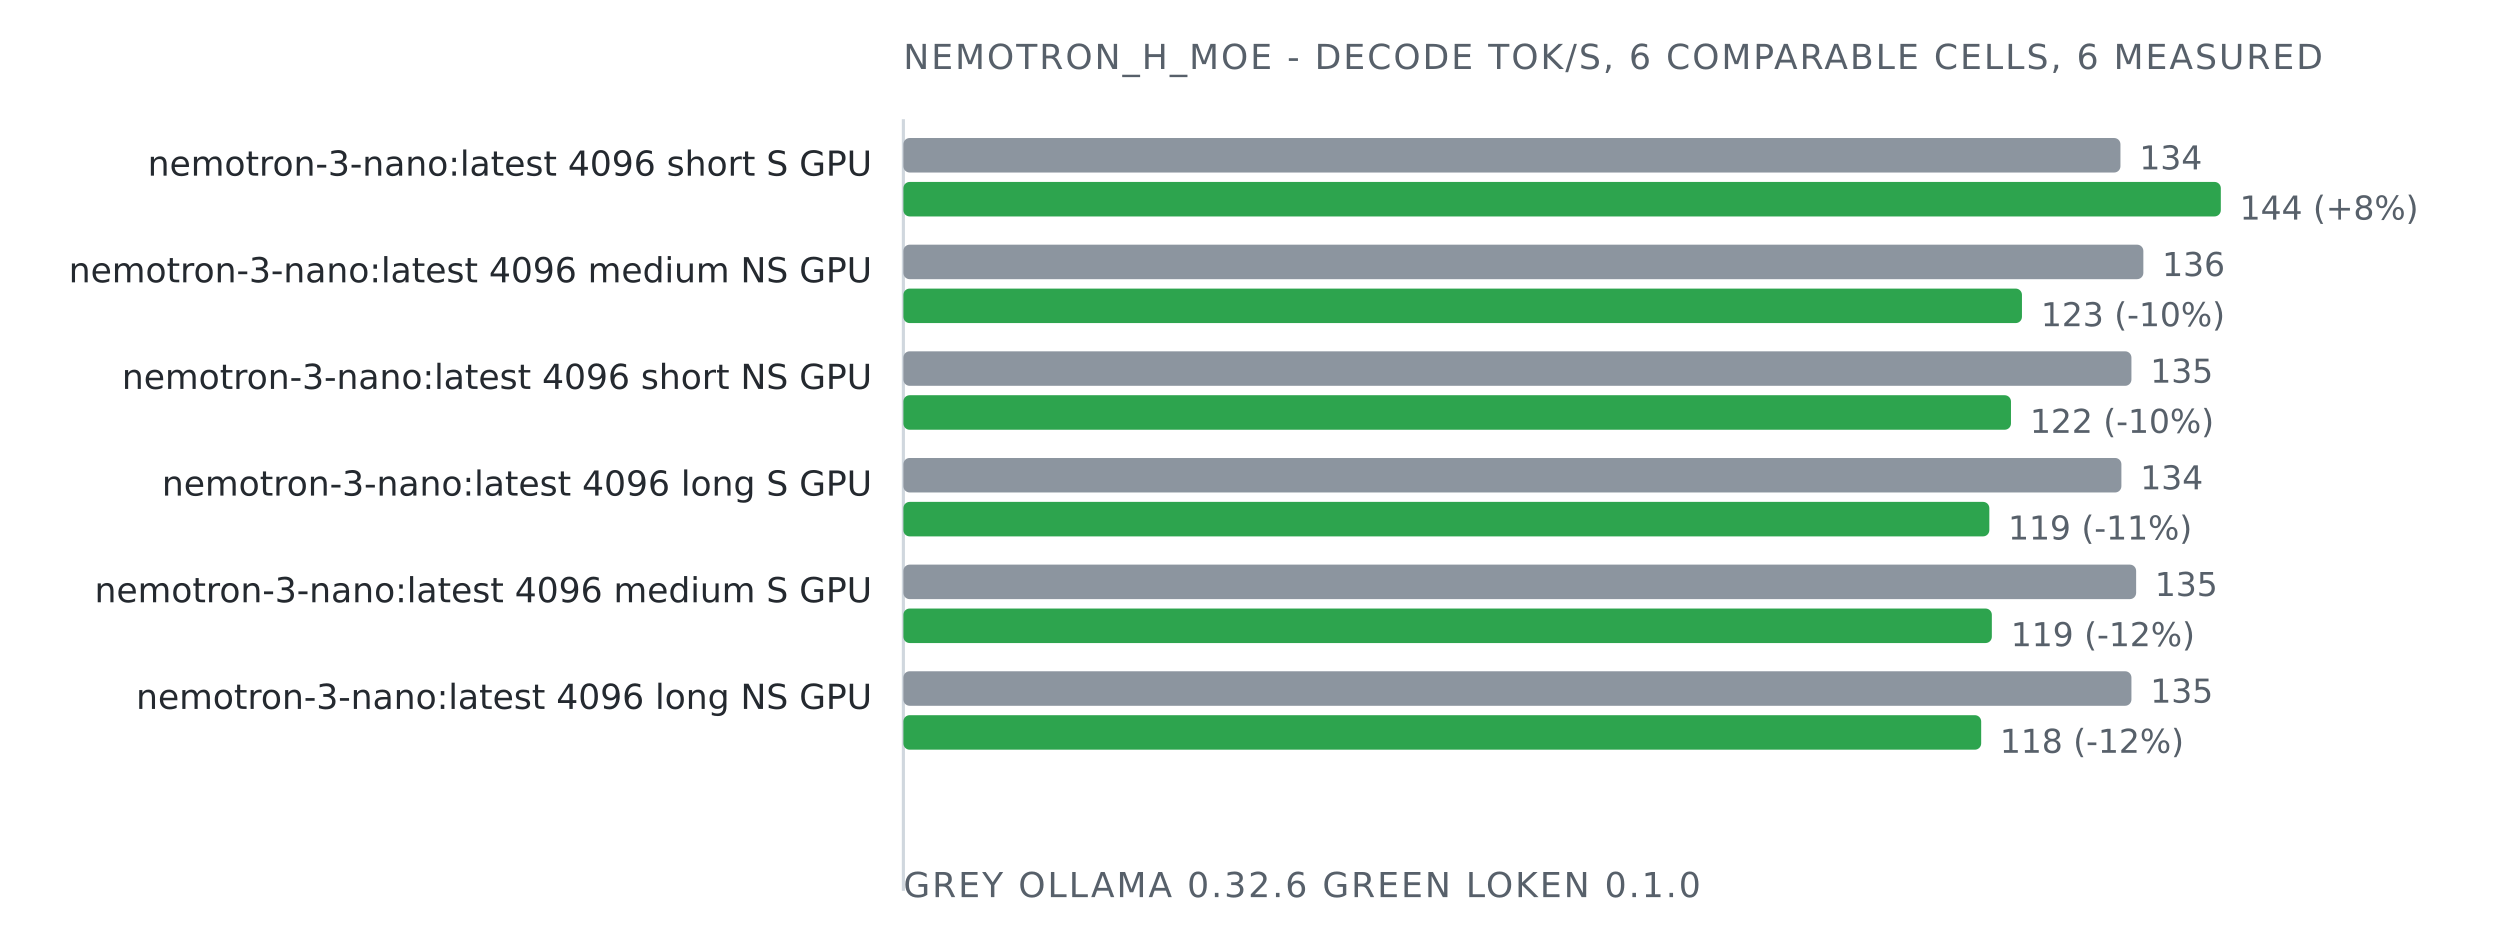
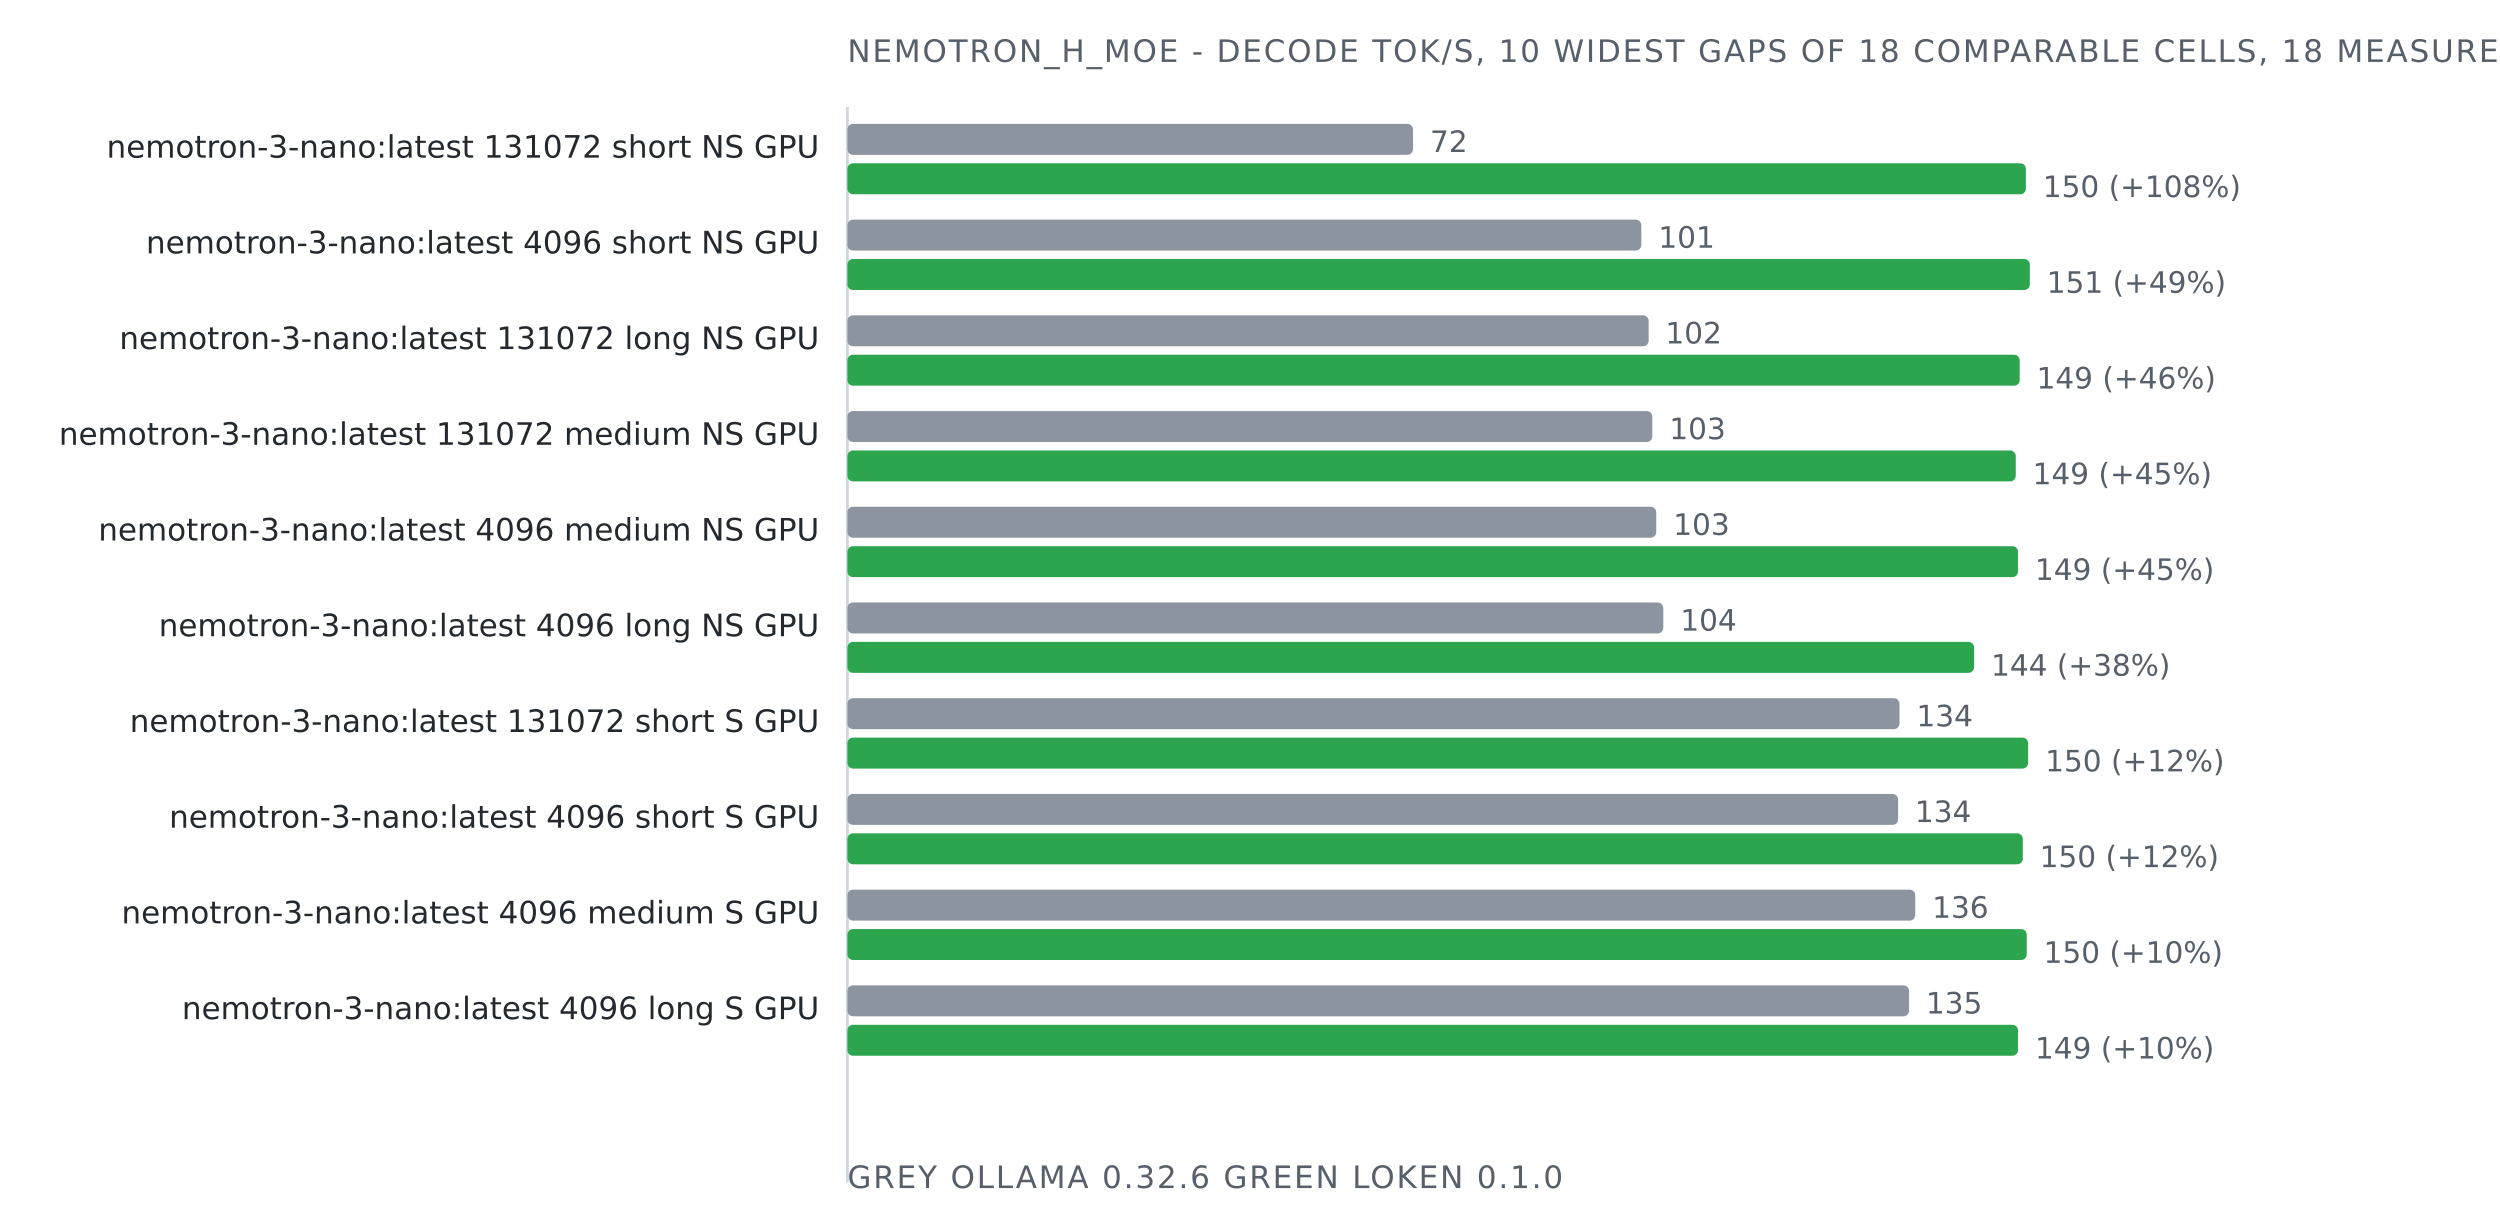
- <svg xmlns="http://www.w3.org/2000/svg" width="797" height="300" viewBox="0 0 797 300" font-family="DejaVu Sans, Liberation Sans, Helvetica, Arial, sans-serif">
+ <svg xmlns="http://www.w3.org/2000/svg" width="888" height="436" viewBox="0 0 888 436" font-family="DejaVu Sans, Liberation Sans, Helvetica, Arial, sans-serif">
  <style>.t{fill:#57606a;font-size:10.5px}.m{fill:#24292f;font-size:11px}.h{fill:#57606a;font-size:11px;letter-spacing:.06em}.o{fill:#8c959f}.l{fill:#2da44e}.ax{stroke:#d0d7de;stroke-width:1}@media (prefers-color-scheme:dark){.t,.h{fill:#8b949e}.m{fill:#e6edf3}.o{fill:#6e7681}.l{fill:#3fb950}.ax{stroke:#30363d}}</style>
-   <text class="h" x="288" y="22">NEMOTRON_H_MOE - DECODE TOK/S, 6 COMPARABLE CELLS, 6 MEASURED</text>
-   <line class="ax" x1="288" y1="38" x2="288" y2="284" />
-   <text class="m" x="278" y="56" text-anchor="end">nemotron-3-nano:latest 4096 short S GPU</text>
-   <rect class="o" x="288" y="44" width="388.0" height="11" rx="2" />
-   <rect class="l" x="288" y="58" width="420.0" height="11" rx="2" />
-   <text class="t" x="682.028" y="54">134</text>
-   <text class="t" x="714.0" y="70">144  (+8%)</text>
-   <text class="m" x="278" y="90" text-anchor="end">nemotron-3-nano:latest 4096 medium NS GPU</text>
-   <rect class="o" x="288" y="78" width="395.3" height="11" rx="2" />
-   <rect class="l" x="288" y="92" width="356.6" height="11" rx="2" />
-   <text class="t" x="689.294" y="88">136</text>
-   <text class="t" x="650.637" y="104">123  (-10%)</text>
-   <text class="m" x="278" y="124" text-anchor="end">nemotron-3-nano:latest 4096 short NS GPU</text>
-   <rect class="o" x="288" y="112" width="391.5" height="11" rx="2" />
-   <rect class="l" x="288" y="126" width="353.1" height="11" rx="2" />
-   <text class="t" x="685.516" y="122">135</text>
-   <text class="t" x="647.149" y="138">122  (-10%)</text>
-   <text class="m" x="278" y="158" text-anchor="end">nemotron-3-nano:latest 4096 long S GPU</text>
-   <rect class="o" x="288" y="146" width="388.3" height="11" rx="2" />
-   <rect class="l" x="288" y="160" width="346.2" height="11" rx="2" />
-   <text class="t" x="682.318" y="156">134</text>
-   <text class="t" x="640.173" y="172">119  (-11%)</text>
-   <text class="m" x="278" y="192" text-anchor="end">nemotron-3-nano:latest 4096 medium S GPU</text>
-   <rect class="o" x="288" y="180" width="393.0" height="11" rx="2" />
-   <rect class="l" x="288" y="194" width="347.0" height="11" rx="2" />
-   <text class="t" x="686.969" y="190">135</text>
-   <text class="t" x="641.045" y="206">119  (-12%)</text>
-   <text class="m" x="278" y="226" text-anchor="end">nemotron-3-nano:latest 4096 long NS GPU</text>
-   <rect class="o" x="288" y="214" width="391.5" height="11" rx="2" />
-   <rect class="l" x="288" y="228" width="343.6" height="11" rx="2" />
-   <text class="t" x="685.516" y="224">135</text>
-   <text class="t" x="637.557" y="240">118  (-12%)</text>
-   <text class="h" x="288" y="286">GREY OLLAMA 0.32.6   GREEN LOKEN 0.1.0</text>
+   <text class="h" x="301" y="22">NEMOTRON_H_MOE - DECODE TOK/S, 10 WIDEST GAPS OF 18 COMPARABLE CELLS, 18 MEASURED</text>
+   <line class="ax" x1="301" y1="38" x2="301" y2="420" />
+   <text class="m" x="291" y="56" text-anchor="end">nemotron-3-nano:latest 131072 short NS GPU</text>
+   <rect class="o" x="301" y="44" width="200.9" height="11" rx="2" />
+   <rect class="l" x="301" y="58" width="418.6" height="11" rx="2" />
+   <text class="t" x="507.942" y="54">72</text>
+   <text class="t" x="725.607" y="70">150  (+108%)</text>
+   <text class="m" x="291" y="90" text-anchor="end">nemotron-3-nano:latest 4096 short NS GPU</text>
+   <rect class="o" x="301" y="78" width="282.0" height="11" rx="2" />
+   <rect class="l" x="301" y="92" width="420.0" height="11" rx="2" />
+   <text class="t" x="589.044" y="88">101</text>
+   <text class="t" x="727.0" y="104">151  (+49%)</text>
+   <text class="m" x="291" y="124" text-anchor="end">nemotron-3-nano:latest 131072 long NS GPU</text>
+   <rect class="o" x="301" y="112" width="284.6" height="11" rx="2" />
+   <rect class="l" x="301" y="126" width="416.4" height="11" rx="2" />
+   <text class="t" x="591.552" y="122">102</text>
+   <text class="t" x="723.377" y="138">149  (+46%)</text>
+   <text class="m" x="291" y="158" text-anchor="end">nemotron-3-nano:latest 131072 medium NS GPU</text>
+   <rect class="o" x="301" y="146" width="285.9" height="11" rx="2" />
+   <rect class="l" x="301" y="160" width="415.0" height="11" rx="2" />
+   <text class="t" x="592.946" y="156">103</text>
+   <text class="t" x="721.983" y="172">149  (+45%)</text>
+   <text class="m" x="291" y="192" text-anchor="end">nemotron-3-nano:latest 4096 medium NS GPU</text>
+   <rect class="o" x="301" y="180" width="287.3" height="11" rx="2" />
+   <rect class="l" x="301" y="194" width="415.8" height="11" rx="2" />
+   <text class="t" x="594.339" y="190">103</text>
+   <text class="t" x="722.82" y="206">149  (+45%)</text>
+   <text class="m" x="291" y="226" text-anchor="end">nemotron-3-nano:latest 4096 long NS GPU</text>
+   <rect class="o" x="301" y="214" width="289.8" height="11" rx="2" />
+   <rect class="l" x="301" y="228" width="400.2" height="11" rx="2" />
+   <text class="t" x="596.847" y="224">104</text>
+   <text class="t" x="707.212" y="240">144  (+38%)</text>
+   <text class="m" x="291" y="260" text-anchor="end">nemotron-3-nano:latest 131072 short S GPU</text>
+   <rect class="o" x="301" y="248" width="373.7" height="11" rx="2" />
+   <rect class="l" x="301" y="262" width="419.4" height="11" rx="2" />
+   <text class="t" x="680.736" y="258">134</text>
+   <text class="t" x="726.443" y="274">150  (+12%)</text>
+   <text class="m" x="291" y="294" text-anchor="end">nemotron-3-nano:latest 4096 short S GPU</text>
+   <rect class="o" x="301" y="282" width="373.2" height="11" rx="2" />
+   <rect class="l" x="301" y="296" width="417.5" height="11" rx="2" />
+   <text class="t" x="680.179" y="292">134</text>
+   <text class="t" x="724.492" y="308">150  (+12%)</text>
+   <text class="m" x="291" y="328" text-anchor="end">nemotron-3-nano:latest 4096 medium S GPU</text>
+   <rect class="o" x="301" y="316" width="379.3" height="11" rx="2" />
+   <rect class="l" x="301" y="330" width="418.9" height="11" rx="2" />
+   <text class="t" x="686.31" y="326">136</text>
+   <text class="t" x="725.885" y="342">150  (+10%)</text>
+   <text class="m" x="291" y="362" text-anchor="end">nemotron-3-nano:latest 4096 long S GPU</text>
+   <rect class="o" x="301" y="350" width="377.1" height="11" rx="2" />
+   <rect class="l" x="301" y="364" width="415.8" height="11" rx="2" />
+   <text class="t" x="684.08" y="360">135</text>
+   <text class="t" x="722.82" y="376">149  (+10%)</text>
+   <text class="h" x="301" y="422">GREY OLLAMA 0.32.6   GREEN LOKEN 0.1.0</text>
</svg>
